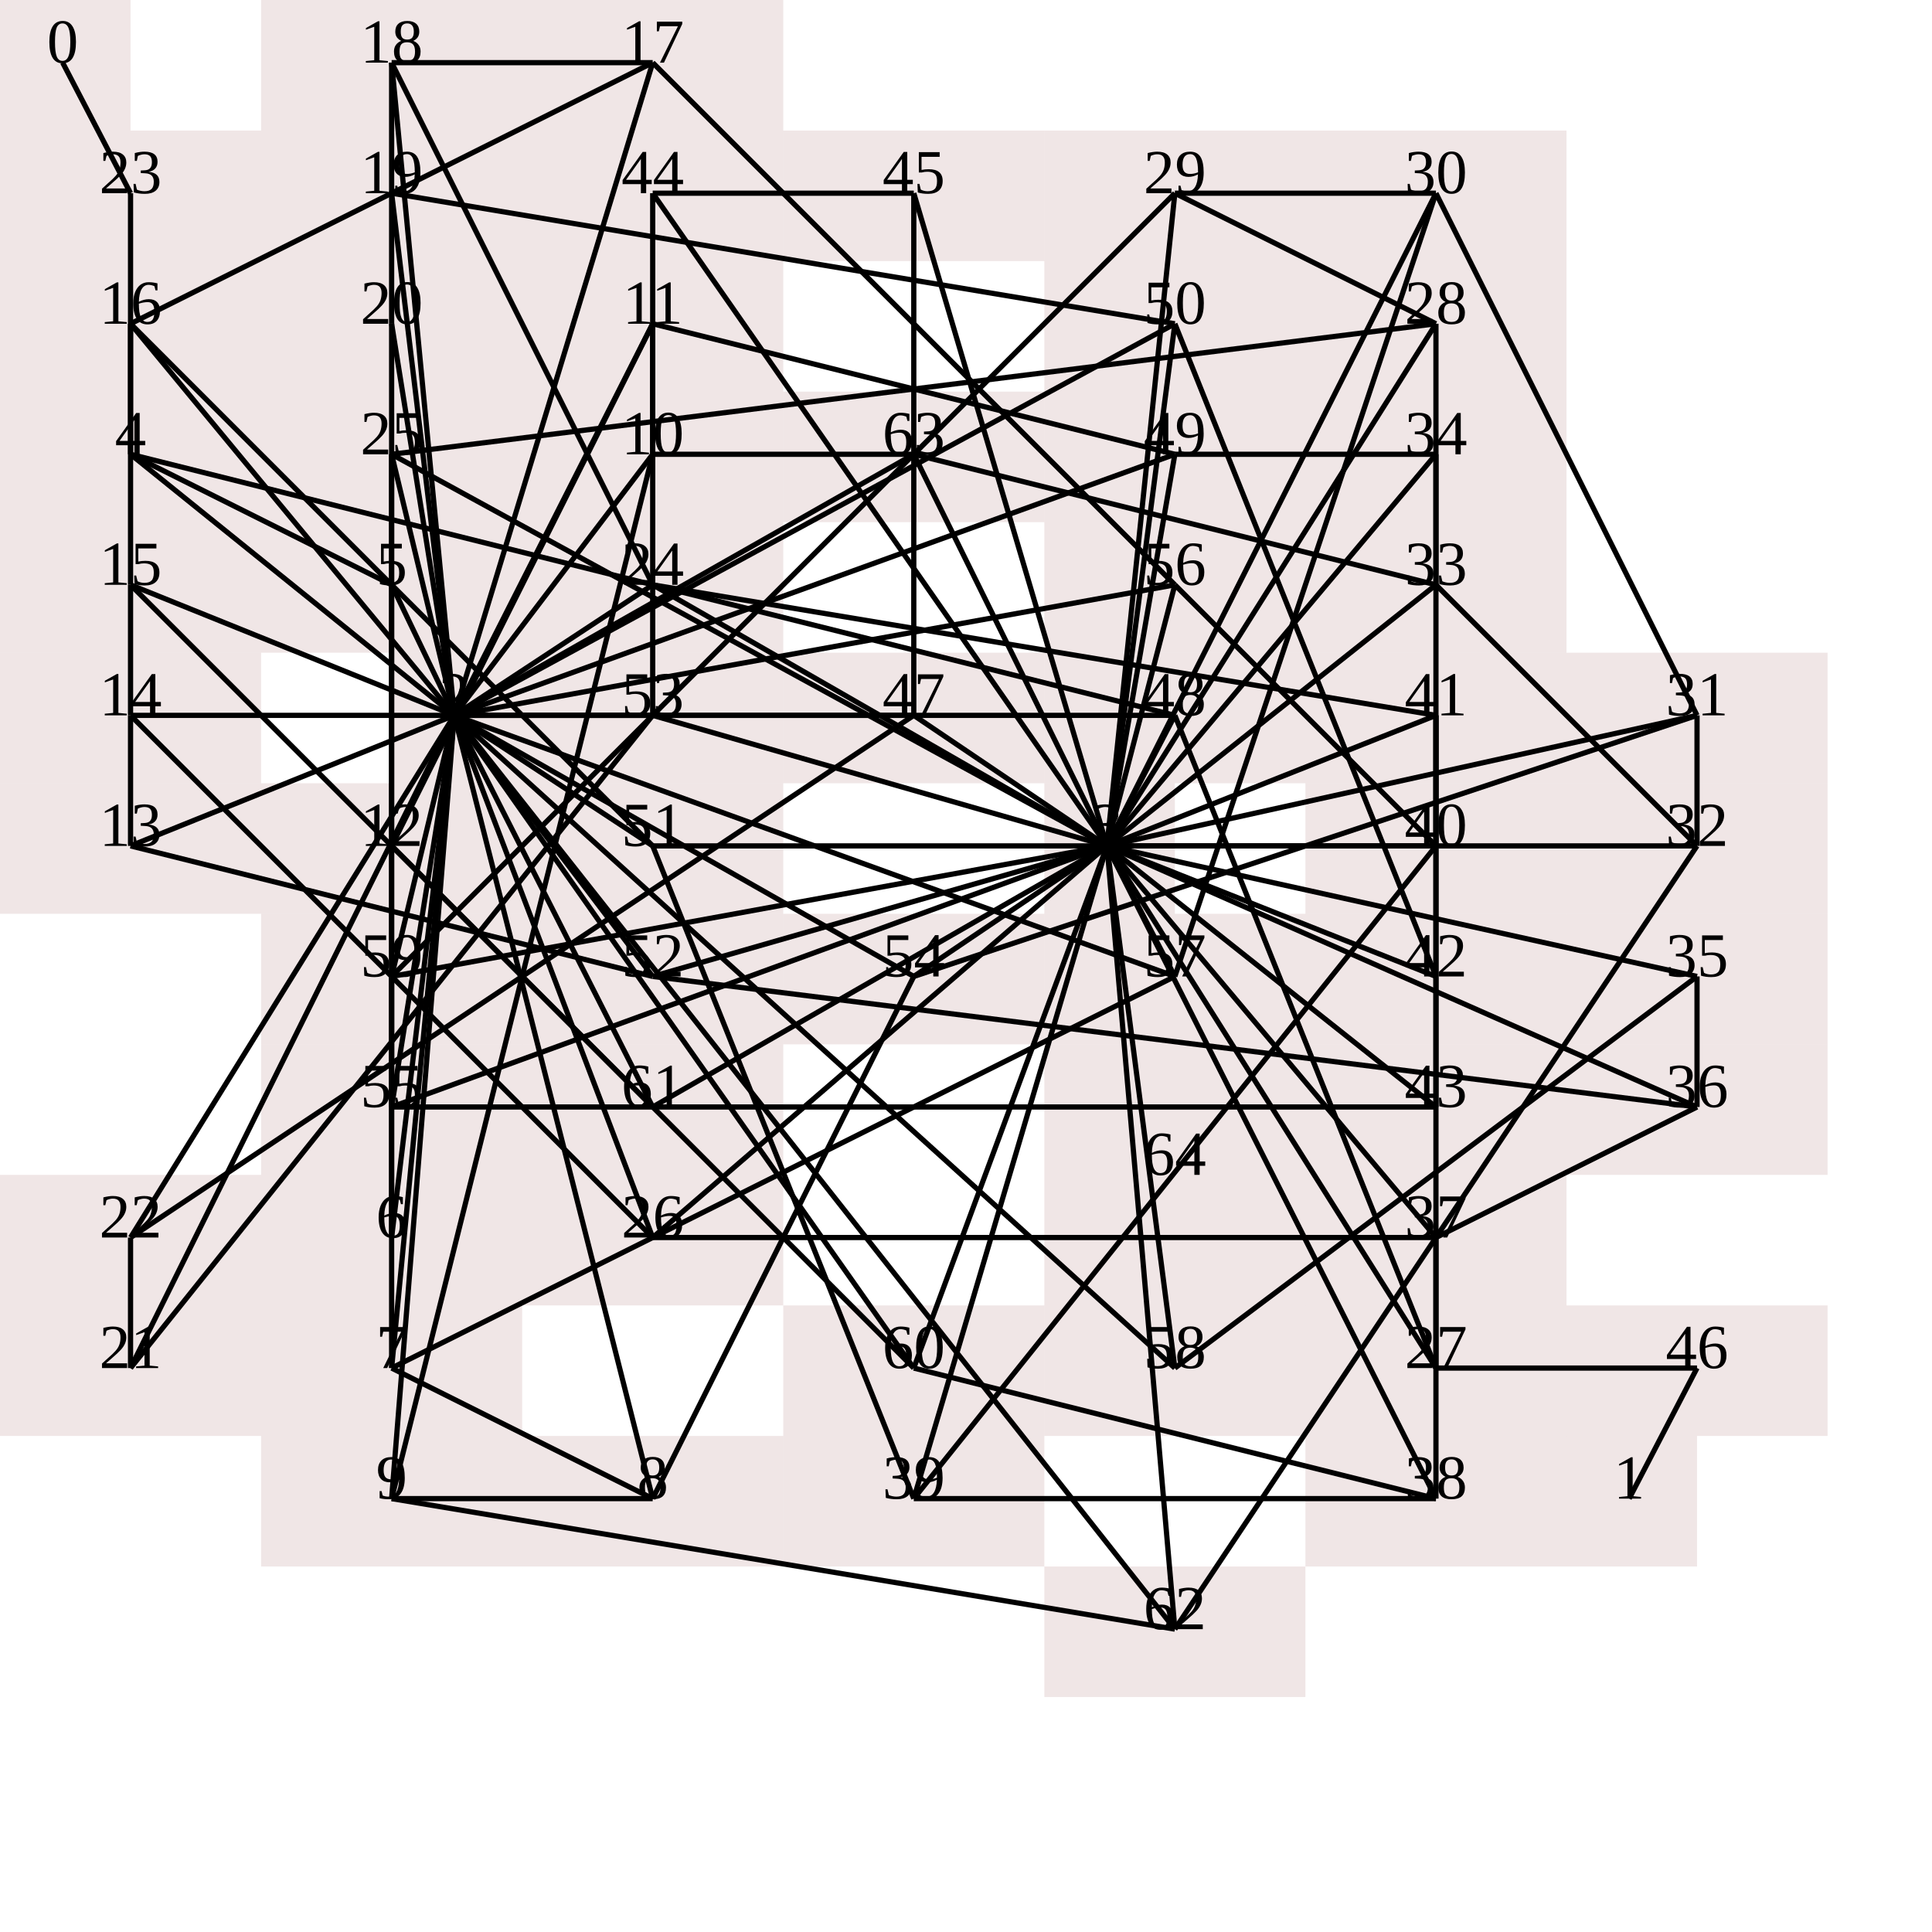
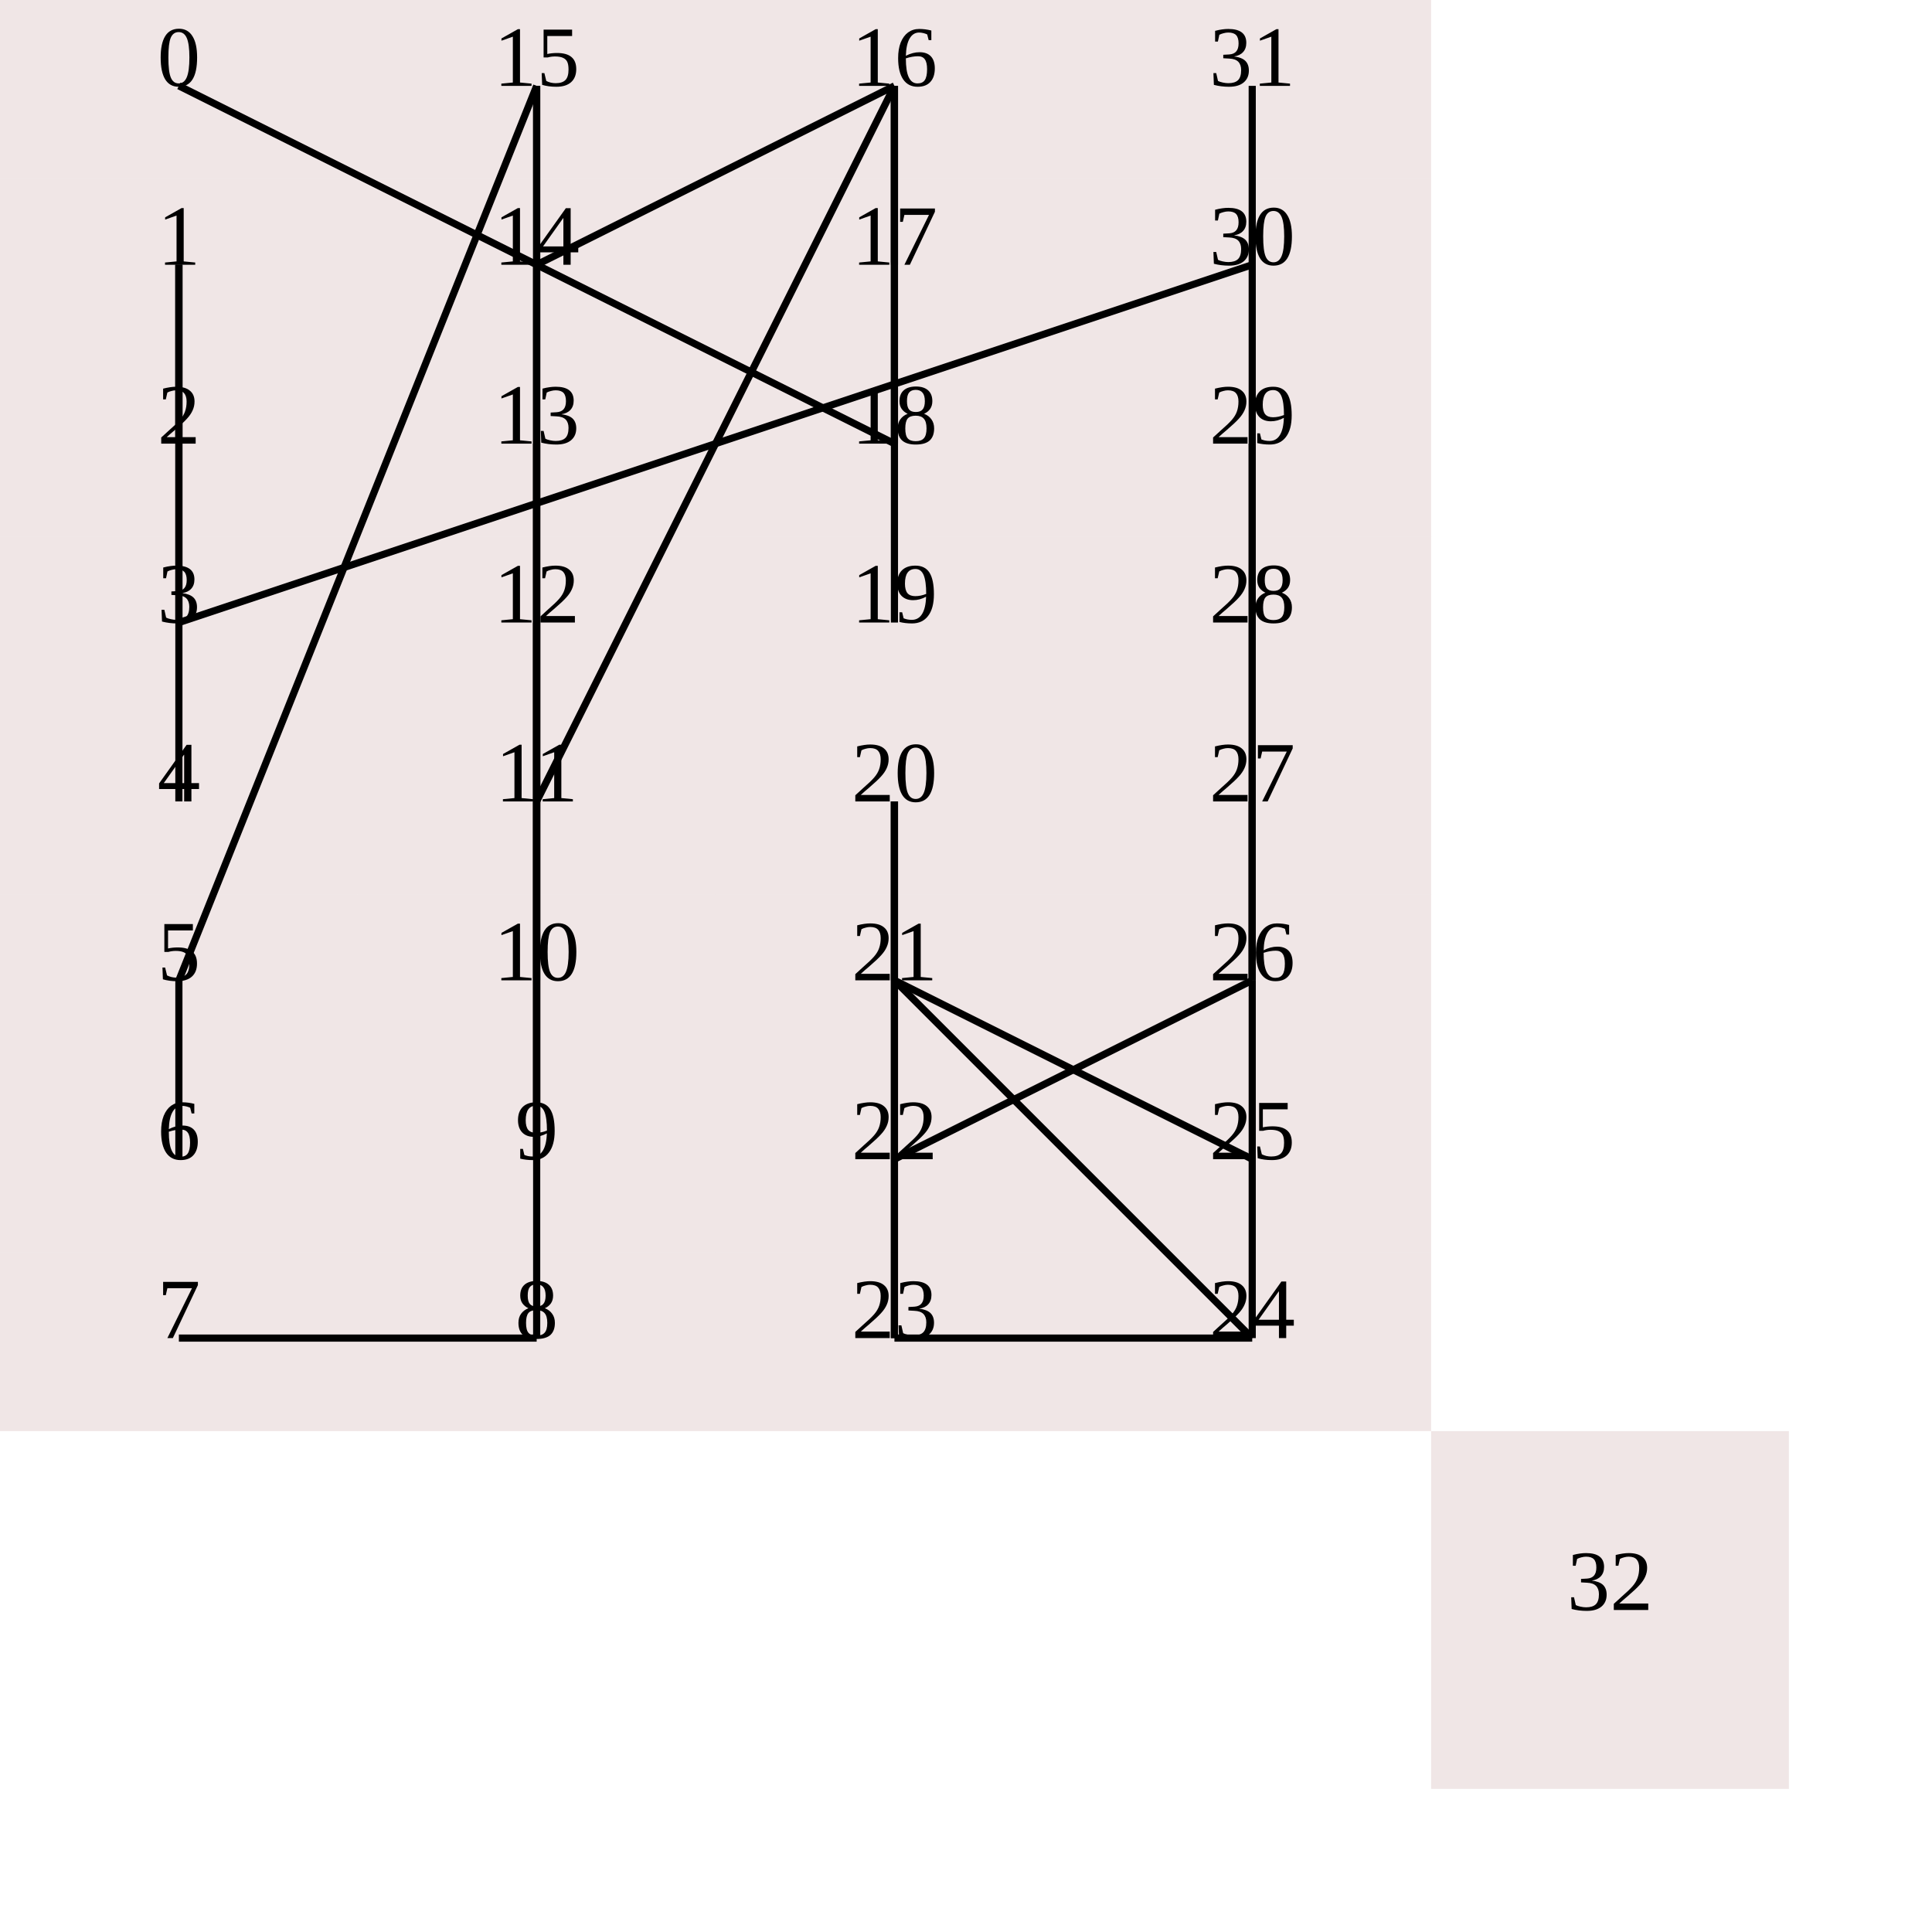
- <svg xmlns="http://www.w3.org/2000/svg" width="370" height="370">
-   <rect x="0" y="0" width="370" height="370" fill="rgb(255,255,255)" />
-   <rect x="0" y="0" width="350" height="350" fill="rgba(255,255,255,1)" />
-   <rect x="0" y="0" width="25" height="25" fill="rgba(100,0,0,0.1)" />
-   <text x="12" y="12" text-anchor="middle" alignment-baseline="middle" fill="black">0</text>
-   <rect x="300" y="275" width="25" height="25" fill="rgba(100,0,0,0.1)" />
-   <text x="312" y="287" text-anchor="middle" alignment-baseline="middle" fill="black">1</text>
-   <rect x="75" y="125" width="25" height="25" fill="rgba(100,0,0,0.1)" />
-   <text x="87" y="137" text-anchor="middle" alignment-baseline="middle" fill="black">2</text>
-   <rect x="200" y="150" width="25" height="25" fill="rgba(100,0,0,0.1)" />
-   <text x="212" y="162" text-anchor="middle" alignment-baseline="middle" fill="black">3</text>
+ <svg xmlns="http://www.w3.org/2000/svg" width="270" height="270">
+   <rect x="0" y="0" width="270" height="270" fill="rgb(255,255,255)" />
+   <rect x="0" y="0" width="250" height="250" fill="rgba(255,255,255,1)" />
+   <rect x="0" y="0" width="50" height="25" fill="rgba(100,0,0,0.1)" />
+   <text x="25" y="12" text-anchor="middle" alignment-baseline="middle" fill="black">0</text>
+   <rect x="0" y="25" width="50" height="25" fill="rgba(100,0,0,0.1)" />
+   <text x="25" y="37" text-anchor="middle" alignment-baseline="middle" fill="black">1</text>
+   <rect x="0" y="50" width="50" height="25" fill="rgba(100,0,0,0.1)" />
+   <text x="25" y="62" text-anchor="middle" alignment-baseline="middle" fill="black">2</text>
  <rect x="0" y="75" width="50" height="25" fill="rgba(100,0,0,0.1)" />
-   <text x="25" y="87" text-anchor="middle" alignment-baseline="middle" fill="black">4</text>
+   <text x="25" y="87" text-anchor="middle" alignment-baseline="middle" fill="black">3</text>
+   <rect x="0" y="100" width="50" height="25" fill="rgba(100,0,0,0.1)" />
+   <text x="25" y="112" text-anchor="middle" alignment-baseline="middle" fill="black">4</text>
+   <rect x="0" y="125" width="50" height="25" fill="rgba(100,0,0,0.1)" />
+   <text x="25" y="137" text-anchor="middle" alignment-baseline="middle" fill="black">5</text>
+   <rect x="0" y="150" width="50" height="25" fill="rgba(100,0,0,0.1)" />
+   <text x="25" y="162" text-anchor="middle" alignment-baseline="middle" fill="black">6</text>
+   <rect x="0" y="175" width="50" height="25" fill="rgba(100,0,0,0.1)" />
+   <text x="25" y="187" text-anchor="middle" alignment-baseline="middle" fill="black">7</text>
+   <rect x="50" y="175" width="50" height="25" fill="rgba(100,0,0,0.1)" />
+   <text x="75" y="187" text-anchor="middle" alignment-baseline="middle" fill="black">8</text>
+   <rect x="50" y="150" width="50" height="25" fill="rgba(100,0,0,0.1)" />
+   <text x="75" y="162" text-anchor="middle" alignment-baseline="middle" fill="black">9</text>
+   <rect x="50" y="125" width="50" height="25" fill="rgba(100,0,0,0.1)" />
+   <text x="75" y="137" text-anchor="middle" alignment-baseline="middle" fill="black">10</text>
  <rect x="50" y="100" width="50" height="25" fill="rgba(100,0,0,0.1)" />
-   <text x="75" y="112" text-anchor="middle" alignment-baseline="middle" fill="black">5</text>
-   <rect x="50" y="225" width="50" height="25" fill="rgba(100,0,0,0.1)" />
-   <text x="75" y="237" text-anchor="middle" alignment-baseline="middle" fill="black">6</text>
-   <rect x="50" y="250" width="50" height="25" fill="rgba(100,0,0,0.1)" />
-   <text x="75" y="262" text-anchor="middle" alignment-baseline="middle" fill="black">7</text>
-   <rect x="100" y="275" width="50" height="25" fill="rgba(100,0,0,0.1)" />
-   <text x="125" y="287" text-anchor="middle" alignment-baseline="middle" fill="black">8</text>
-   <rect x="50" y="275" width="50" height="25" fill="rgba(100,0,0,0.1)" />
-   <text x="75" y="287" text-anchor="middle" alignment-baseline="middle" fill="black">9</text>
+   <text x="75" y="112" text-anchor="middle" alignment-baseline="middle" fill="black">11</text>
+   <rect x="50" y="75" width="50" height="25" fill="rgba(100,0,0,0.1)" />
+   <text x="75" y="87" text-anchor="middle" alignment-baseline="middle" fill="black">12</text>
+   <rect x="50" y="50" width="50" height="25" fill="rgba(100,0,0,0.1)" />
+   <text x="75" y="62" text-anchor="middle" alignment-baseline="middle" fill="black">13</text>
+   <rect x="50" y="25" width="50" height="25" fill="rgba(100,0,0,0.1)" />
+   <text x="75" y="37" text-anchor="middle" alignment-baseline="middle" fill="black">14</text>
+   <rect x="50" y="0" width="50" height="25" fill="rgba(100,0,0,0.1)" />
+   <text x="75" y="12" text-anchor="middle" alignment-baseline="middle" fill="black">15</text>
+   <rect x="100" y="0" width="50" height="25" fill="rgba(100,0,0,0.1)" />
+   <text x="125" y="12" text-anchor="middle" alignment-baseline="middle" fill="black">16</text>
+   <rect x="100" y="25" width="50" height="25" fill="rgba(100,0,0,0.1)" />
+   <text x="125" y="37" text-anchor="middle" alignment-baseline="middle" fill="black">17</text>
+   <rect x="100" y="50" width="50" height="25" fill="rgba(100,0,0,0.1)" />
+   <text x="125" y="62" text-anchor="middle" alignment-baseline="middle" fill="black">18</text>
  <rect x="100" y="75" width="50" height="25" fill="rgba(100,0,0,0.1)" />
-   <text x="125" y="87" text-anchor="middle" alignment-baseline="middle" fill="black">10</text>
-   <rect x="100" y="50" width="50" height="25" fill="rgba(100,0,0,0.1)" />
-   <text x="125" y="62" text-anchor="middle" alignment-baseline="middle" fill="black">11</text>
-   <rect x="50" y="150" width="50" height="25" fill="rgba(100,0,0,0.1)" />
-   <text x="75" y="162" text-anchor="middle" alignment-baseline="middle" fill="black">12</text>
-   <rect x="0" y="150" width="50" height="25" fill="rgba(100,0,0,0.1)" />
-   <text x="25" y="162" text-anchor="middle" alignment-baseline="middle" fill="black">13</text>
-   <rect x="0" y="125" width="50" height="25" fill="rgba(100,0,0,0.1)" />
-   <text x="25" y="137" text-anchor="middle" alignment-baseline="middle" fill="black">14</text>
-   <rect x="0" y="100" width="50" height="25" fill="rgba(100,0,0,0.1)" />
-   <text x="25" y="112" text-anchor="middle" alignment-baseline="middle" fill="black">15</text>
-   <rect x="0" y="50" width="50" height="25" fill="rgba(100,0,0,0.1)" />
-   <text x="25" y="62" text-anchor="middle" alignment-baseline="middle" fill="black">16</text>
-   <rect x="100" y="0" width="50" height="25" fill="rgba(100,0,0,0.1)" />
-   <text x="125" y="12" text-anchor="middle" alignment-baseline="middle" fill="black">17</text>
-   <rect x="50" y="0" width="50" height="25" fill="rgba(100,0,0,0.1)" />
-   <text x="75" y="12" text-anchor="middle" alignment-baseline="middle" fill="black">18</text>
-   <rect x="50" y="25" width="50" height="25" fill="rgba(100,0,0,0.1)" />
-   <text x="75" y="37" text-anchor="middle" alignment-baseline="middle" fill="black">19</text>
-   <rect x="50" y="50" width="50" height="25" fill="rgba(100,0,0,0.1)" />
-   <text x="75" y="62" text-anchor="middle" alignment-baseline="middle" fill="black">20</text>
-   <rect x="0" y="250" width="50" height="25" fill="rgba(100,0,0,0.1)" />
-   <text x="25" y="262" text-anchor="middle" alignment-baseline="middle" fill="black">21</text>
-   <rect x="0" y="225" width="50" height="25" fill="rgba(100,0,0,0.1)" />
-   <text x="25" y="237" text-anchor="middle" alignment-baseline="middle" fill="black">22</text>
-   <rect x="0" y="25" width="50" height="25" fill="rgba(100,0,0,0.1)" />
-   <text x="25" y="37" text-anchor="middle" alignment-baseline="middle" fill="black">23</text>
+   <text x="125" y="87" text-anchor="middle" alignment-baseline="middle" fill="black">19</text>
  <rect x="100" y="100" width="50" height="25" fill="rgba(100,0,0,0.1)" />
-   <text x="125" y="112" text-anchor="middle" alignment-baseline="middle" fill="black">24</text>
-   <rect x="50" y="75" width="50" height="25" fill="rgba(100,0,0,0.1)" />
-   <text x="75" y="87" text-anchor="middle" alignment-baseline="middle" fill="black">25</text>
-   <rect x="100" y="225" width="50" height="25" fill="rgba(100,0,0,0.1)" />
-   <text x="125" y="237" text-anchor="middle" alignment-baseline="middle" fill="black">26</text>
-   <rect x="250" y="250" width="50" height="25" fill="rgba(100,0,0,0.1)" />
-   <text x="275" y="262" text-anchor="middle" alignment-baseline="middle" fill="black">27</text>
-   <rect x="250" y="50" width="50" height="25" fill="rgba(100,0,0,0.1)" />
-   <text x="275" y="62" text-anchor="middle" alignment-baseline="middle" fill="black">28</text>
-   <rect x="200" y="25" width="50" height="25" fill="rgba(100,0,0,0.1)" />
-   <text x="225" y="37" text-anchor="middle" alignment-baseline="middle" fill="black">29</text>
-   <rect x="250" y="25" width="50" height="25" fill="rgba(100,0,0,0.1)" />
-   <text x="275" y="37" text-anchor="middle" alignment-baseline="middle" fill="black">30</text>
-   <rect x="300" y="125" width="50" height="25" fill="rgba(100,0,0,0.1)" />
-   <text x="325" y="137" text-anchor="middle" alignment-baseline="middle" fill="black">31</text>
-   <rect x="300" y="150" width="50" height="25" fill="rgba(100,0,0,0.1)" />
-   <text x="325" y="162" text-anchor="middle" alignment-baseline="middle" fill="black">32</text>
-   <rect x="250" y="100" width="50" height="25" fill="rgba(100,0,0,0.1)" />
-   <text x="275" y="112" text-anchor="middle" alignment-baseline="middle" fill="black">33</text>
-   <rect x="250" y="75" width="50" height="25" fill="rgba(100,0,0,0.1)" />
-   <text x="275" y="87" text-anchor="middle" alignment-baseline="middle" fill="black">34</text>
-   <rect x="300" y="175" width="50" height="25" fill="rgba(100,0,0,0.1)" />
-   <text x="325" y="187" text-anchor="middle" alignment-baseline="middle" fill="black">35</text>
-   <rect x="300" y="200" width="50" height="25" fill="rgba(100,0,0,0.1)" />
-   <text x="325" y="212" text-anchor="middle" alignment-baseline="middle" fill="black">36</text>
-   <rect x="250" y="225" width="50" height="25" fill="rgba(100,0,0,0.1)" />
-   <text x="275" y="237" text-anchor="middle" alignment-baseline="middle" fill="black">37</text>
-   <rect x="250" y="275" width="50" height="25" fill="rgba(100,0,0,0.1)" />
-   <text x="275" y="287" text-anchor="middle" alignment-baseline="middle" fill="black">38</text>
-   <rect x="150" y="275" width="50" height="25" fill="rgba(100,0,0,0.1)" />
-   <text x="175" y="287" text-anchor="middle" alignment-baseline="middle" fill="black">39</text>
-   <rect x="250" y="150" width="50" height="25" fill="rgba(100,0,0,0.1)" />
-   <text x="275" y="162" text-anchor="middle" alignment-baseline="middle" fill="black">40</text>
-   <rect x="250" y="125" width="50" height="25" fill="rgba(100,0,0,0.1)" />
-   <text x="275" y="137" text-anchor="middle" alignment-baseline="middle" fill="black">41</text>
-   <rect x="250" y="175" width="50" height="25" fill="rgba(100,0,0,0.1)" />
-   <text x="275" y="187" text-anchor="middle" alignment-baseline="middle" fill="black">42</text>
-   <rect x="250" y="200" width="50" height="25" fill="rgba(100,0,0,0.1)" />
-   <text x="275" y="212" text-anchor="middle" alignment-baseline="middle" fill="black">43</text>
-   <rect x="100" y="25" width="50" height="25" fill="rgba(100,0,0,0.1)" />
-   <text x="125" y="37" text-anchor="middle" alignment-baseline="middle" fill="black">44</text>
+   <text x="125" y="112" text-anchor="middle" alignment-baseline="middle" fill="black">20</text>
+   <rect x="100" y="125" width="50" height="25" fill="rgba(100,0,0,0.1)" />
+   <text x="125" y="137" text-anchor="middle" alignment-baseline="middle" fill="black">21</text>
+   <rect x="100" y="150" width="50" height="25" fill="rgba(100,0,0,0.1)" />
+   <text x="125" y="162" text-anchor="middle" alignment-baseline="middle" fill="black">22</text>
+   <rect x="100" y="175" width="50" height="25" fill="rgba(100,0,0,0.1)" />
+   <text x="125" y="187" text-anchor="middle" alignment-baseline="middle" fill="black">23</text>
+   <rect x="150" y="175" width="50" height="25" fill="rgba(100,0,0,0.1)" />
+   <text x="175" y="187" text-anchor="middle" alignment-baseline="middle" fill="black">24</text>
+   <rect x="150" y="150" width="50" height="25" fill="rgba(100,0,0,0.1)" />
+   <text x="175" y="162" text-anchor="middle" alignment-baseline="middle" fill="black">25</text>
+   <rect x="150" y="125" width="50" height="25" fill="rgba(100,0,0,0.1)" />
+   <text x="175" y="137" text-anchor="middle" alignment-baseline="middle" fill="black">26</text>
+   <rect x="150" y="100" width="50" height="25" fill="rgba(100,0,0,0.1)" />
+   <text x="175" y="112" text-anchor="middle" alignment-baseline="middle" fill="black">27</text>
+   <rect x="150" y="75" width="50" height="25" fill="rgba(100,0,0,0.1)" />
+   <text x="175" y="87" text-anchor="middle" alignment-baseline="middle" fill="black">28</text>
+   <rect x="150" y="50" width="50" height="25" fill="rgba(100,0,0,0.1)" />
+   <text x="175" y="62" text-anchor="middle" alignment-baseline="middle" fill="black">29</text>
  <rect x="150" y="25" width="50" height="25" fill="rgba(100,0,0,0.1)" />
-   <text x="175" y="37" text-anchor="middle" alignment-baseline="middle" fill="black">45</text>
-   <rect x="300" y="250" width="50" height="25" fill="rgba(100,0,0,0.1)" />
-   <text x="325" y="262" text-anchor="middle" alignment-baseline="middle" fill="black">46</text>
-   <rect x="150" y="125" width="50" height="25" fill="rgba(100,0,0,0.1)" />
-   <text x="175" y="137" text-anchor="middle" alignment-baseline="middle" fill="black">47</text>
-   <rect x="200" y="125" width="50" height="25" fill="rgba(100,0,0,0.1)" />
-   <text x="225" y="137" text-anchor="middle" alignment-baseline="middle" fill="black">48</text>
-   <rect x="200" y="75" width="50" height="25" fill="rgba(100,0,0,0.1)" />
-   <text x="225" y="87" text-anchor="middle" alignment-baseline="middle" fill="black">49</text>
-   <rect x="200" y="50" width="50" height="25" fill="rgba(100,0,0,0.1)" />
-   <text x="225" y="62" text-anchor="middle" alignment-baseline="middle" fill="black">50</text>
-   <rect x="100" y="150" width="50" height="25" fill="rgba(100,0,0,0.1)" />
-   <text x="125" y="162" text-anchor="middle" alignment-baseline="middle" fill="black">51</text>
-   <rect x="100" y="175" width="50" height="25" fill="rgba(100,0,0,0.1)" />
-   <text x="125" y="187" text-anchor="middle" alignment-baseline="middle" fill="black">52</text>
-   <rect x="100" y="125" width="50" height="25" fill="rgba(100,0,0,0.1)" />
-   <text x="125" y="137" text-anchor="middle" alignment-baseline="middle" fill="black">53</text>
-   <rect x="150" y="175" width="50" height="25" fill="rgba(100,0,0,0.1)" />
-   <text x="175" y="187" text-anchor="middle" alignment-baseline="middle" fill="black">54</text>
-   <rect x="50" y="200" width="50" height="25" fill="rgba(100,0,0,0.1)" />
-   <text x="75" y="212" text-anchor="middle" alignment-baseline="middle" fill="black">55</text>
-   <rect x="200" y="100" width="50" height="25" fill="rgba(100,0,0,0.1)" />
-   <text x="225" y="112" text-anchor="middle" alignment-baseline="middle" fill="black">56</text>
-   <rect x="200" y="175" width="50" height="25" fill="rgba(100,0,0,0.1)" />
-   <text x="225" y="187" text-anchor="middle" alignment-baseline="middle" fill="black">57</text>
-   <rect x="200" y="250" width="50" height="25" fill="rgba(100,0,0,0.1)" />
-   <text x="225" y="262" text-anchor="middle" alignment-baseline="middle" fill="black">58</text>
-   <rect x="50" y="175" width="50" height="25" fill="rgba(100,0,0,0.1)" />
-   <text x="75" y="187" text-anchor="middle" alignment-baseline="middle" fill="black">59</text>
-   <rect x="150" y="250" width="50" height="25" fill="rgba(100,0,0,0.1)" />
-   <text x="175" y="262" text-anchor="middle" alignment-baseline="middle" fill="black">60</text>
-   <rect x="100" y="200" width="50" height="25" fill="rgba(100,0,0,0.1)" />
-   <text x="125" y="212" text-anchor="middle" alignment-baseline="middle" fill="black">61</text>
-   <rect x="200" y="300" width="50" height="25" fill="rgba(100,0,0,0.1)" />
-   <text x="225" y="312" text-anchor="middle" alignment-baseline="middle" fill="black">62</text>
-   <rect x="150" y="75" width="50" height="25" fill="rgba(100,0,0,0.1)" />
-   <text x="175" y="87" text-anchor="middle" alignment-baseline="middle" fill="black">63</text>
+   <text x="175" y="37" text-anchor="middle" alignment-baseline="middle" fill="black">30</text>
+   <rect x="150" y="0" width="50" height="25" fill="rgba(100,0,0,0.1)" />
+   <text x="175" y="12" text-anchor="middle" alignment-baseline="middle" fill="black">31</text>
  <rect x="200" y="200" width="50" height="50" fill="rgba(100,0,0,0.1)" />
-   <text x="225" y="225" text-anchor="middle" alignment-baseline="middle" fill="black">64</text>
-   <line x1="12" y1="12" x2="25" y2="37" stroke="black" stroke-width="1" />
-   <line x1="312" y1="287" x2="325" y2="262" stroke="black" stroke-width="1" />
-   <line x1="87" y1="137" x2="75" y2="212" stroke="black" stroke-width="1" />
-   <line x1="87" y1="137" x2="75" y2="87" stroke="black" stroke-width="1" />
-   <line x1="87" y1="137" x2="25" y2="262" stroke="black" stroke-width="1" />
-   <line x1="87" y1="137" x2="225" y2="187" stroke="black" stroke-width="1" />
-   <line x1="87" y1="137" x2="25" y2="237" stroke="black" stroke-width="1" />
-   <line x1="87" y1="137" x2="125" y2="237" stroke="black" stroke-width="1" />
-   <line x1="87" y1="137" x2="25" y2="137" stroke="black" stroke-width="1" />
-   <line x1="87" y1="137" x2="25" y2="162" stroke="black" stroke-width="1" />
-   <line x1="87" y1="137" x2="25" y2="87" stroke="black" stroke-width="1" />
-   <line x1="87" y1="137" x2="125" y2="187" stroke="black" stroke-width="1" />
-   <line x1="87" y1="137" x2="25" y2="62" stroke="black" stroke-width="1" />
-   <line x1="87" y1="137" x2="25" y2="112" stroke="black" stroke-width="1" />
-   <line x1="87" y1="137" x2="75" y2="12" stroke="black" stroke-width="1" />
-   <line x1="87" y1="137" x2="225" y2="62" stroke="black" stroke-width="1" />
-   <line x1="87" y1="137" x2="125" y2="137" stroke="black" stroke-width="1" />
-   <line x1="87" y1="137" x2="225" y2="87" stroke="black" stroke-width="1" />
-   <line x1="87" y1="137" x2="125" y2="12" stroke="black" stroke-width="1" />
-   <line x1="87" y1="137" x2="75" y2="62" stroke="black" stroke-width="1" />
-   <line x1="87" y1="137" x2="225" y2="112" stroke="black" stroke-width="1" />
-   <line x1="87" y1="137" x2="75" y2="37" stroke="black" stroke-width="1" />
-   <line x1="87" y1="137" x2="175" y2="87" stroke="black" stroke-width="1" />
-   <line x1="87" y1="137" x2="75" y2="162" stroke="black" stroke-width="1" />
-   <line x1="87" y1="137" x2="125" y2="162" stroke="black" stroke-width="1" />
-   <line x1="87" y1="137" x2="125" y2="112" stroke="black" stroke-width="1" />
-   <line x1="87" y1="137" x2="125" y2="212" stroke="black" stroke-width="1" />
-   <line x1="87" y1="137" x2="75" y2="187" stroke="black" stroke-width="1" />
-   <line x1="87" y1="137" x2="225" y2="137" stroke="black" stroke-width="1" />
-   <line x1="87" y1="137" x2="75" y2="112" stroke="black" stroke-width="1" />
-   <line x1="87" y1="137" x2="225" y2="312" stroke="black" stroke-width="1" />
-   <line x1="87" y1="137" x2="75" y2="262" stroke="black" stroke-width="1" />
-   <line x1="87" y1="137" x2="175" y2="187" stroke="black" stroke-width="1" />
-   <line x1="87" y1="137" x2="175" y2="262" stroke="black" stroke-width="1" />
-   <line x1="87" y1="137" x2="75" y2="237" stroke="black" stroke-width="1" />
-   <line x1="87" y1="137" x2="75" y2="287" stroke="black" stroke-width="1" />
-   <line x1="87" y1="137" x2="225" y2="262" stroke="black" stroke-width="1" />
-   <line x1="87" y1="137" x2="125" y2="287" stroke="black" stroke-width="1" />
-   <line x1="87" y1="137" x2="125" y2="62" stroke="black" stroke-width="1" />
-   <line x1="87" y1="137" x2="175" y2="137" stroke="black" stroke-width="1" />
-   <line x1="87" y1="137" x2="125" y2="87" stroke="black" stroke-width="1" />
-   <line x1="212" y1="162" x2="75" y2="212" stroke="black" stroke-width="1" />
-   <line x1="212" y1="162" x2="175" y2="37" stroke="black" stroke-width="1" />
-   <line x1="212" y1="162" x2="275" y2="62" stroke="black" stroke-width="1" />
-   <line x1="212" y1="162" x2="75" y2="87" stroke="black" stroke-width="1" />
-   <line x1="212" y1="162" x2="275" y2="37" stroke="black" stroke-width="1" />
-   <line x1="212" y1="162" x2="225" y2="37" stroke="black" stroke-width="1" />
-   <line x1="212" y1="162" x2="325" y2="162" stroke="black" stroke-width="1" />
-   <line x1="212" y1="162" x2="325" y2="137" stroke="black" stroke-width="1" />
-   <line x1="212" y1="162" x2="225" y2="187" stroke="black" stroke-width="1" />
-   <line x1="212" y1="162" x2="275" y2="212" stroke="black" stroke-width="1" />
-   <line x1="212" y1="162" x2="125" y2="237" stroke="black" stroke-width="1" />
-   <line x1="212" y1="162" x2="275" y2="187" stroke="black" stroke-width="1" />
-   <line x1="212" y1="162" x2="125" y2="187" stroke="black" stroke-width="1" />
-   <line x1="212" y1="162" x2="225" y2="62" stroke="black" stroke-width="1" />
-   <line x1="212" y1="162" x2="125" y2="137" stroke="black" stroke-width="1" />
-   <line x1="212" y1="162" x2="225" y2="87" stroke="black" stroke-width="1" />
-   <line x1="212" y1="162" x2="125" y2="37" stroke="black" stroke-width="1" />
-   <line x1="212" y1="162" x2="225" y2="112" stroke="black" stroke-width="1" />
-   <line x1="212" y1="162" x2="325" y2="187" stroke="black" stroke-width="1" />
-   <line x1="212" y1="162" x2="175" y2="87" stroke="black" stroke-width="1" />
-   <line x1="212" y1="162" x2="275" y2="262" stroke="black" stroke-width="1" />
-   <line x1="212" y1="162" x2="125" y2="162" stroke="black" stroke-width="1" />
-   <line x1="212" y1="162" x2="275" y2="237" stroke="black" stroke-width="1" />
-   <line x1="212" y1="162" x2="325" y2="212" stroke="black" stroke-width="1" />
-   <line x1="212" y1="162" x2="175" y2="287" stroke="black" stroke-width="1" />
-   <line x1="212" y1="162" x2="125" y2="112" stroke="black" stroke-width="1" />
-   <line x1="212" y1="162" x2="125" y2="212" stroke="black" stroke-width="1" />
-   <line x1="212" y1="162" x2="275" y2="287" stroke="black" stroke-width="1" />
-   <line x1="212" y1="162" x2="75" y2="187" stroke="black" stroke-width="1" />
-   <line x1="212" y1="162" x2="275" y2="137" stroke="black" stroke-width="1" />
-   <line x1="212" y1="162" x2="275" y2="162" stroke="black" stroke-width="1" />
-   <line x1="212" y1="162" x2="225" y2="137" stroke="black" stroke-width="1" />
-   <line x1="212" y1="162" x2="275" y2="87" stroke="black" stroke-width="1" />
-   <line x1="212" y1="162" x2="275" y2="112" stroke="black" stroke-width="1" />
-   <line x1="212" y1="162" x2="225" y2="312" stroke="black" stroke-width="1" />
-   <line x1="212" y1="162" x2="175" y2="187" stroke="black" stroke-width="1" />
-   <line x1="212" y1="162" x2="175" y2="262" stroke="black" stroke-width="1" />
-   <line x1="212" y1="162" x2="225" y2="262" stroke="black" stroke-width="1" />
-   <line x1="212" y1="162" x2="175" y2="137" stroke="black" stroke-width="1" />
-   <line x1="25" y1="87" x2="75" y2="112" stroke="black" stroke-width="1" />
-   <line x1="25" y1="87" x2="25" y2="37" stroke="black" stroke-width="1" />
-   <line x1="25" y1="87" x2="225" y2="137" stroke="black" stroke-width="1" />
+   <text x="225" y="225" text-anchor="middle" alignment-baseline="middle" fill="black">32</text>
+   <line x1="25" y1="12" x2="125" y2="62" stroke="black" stroke-width="1" />
+   <line x1="25" y1="37" x2="25" y2="87" stroke="black" stroke-width="1" />
+   <line x1="25" y1="37" x2="25" y2="112" stroke="black" stroke-width="1" />
+   <line x1="25" y1="37" x2="25" y2="62" stroke="black" stroke-width="1" />
+   <line x1="25" y1="87" x2="175" y2="37" stroke="black" stroke-width="1" />
+   <line x1="25" y1="137" x2="75" y2="12" stroke="black" stroke-width="1" />
+   <line x1="25" y1="137" x2="25" y2="162" stroke="black" stroke-width="1" />
+   <line x1="25" y1="187" x2="75" y2="187" stroke="black" stroke-width="1" />
+   <line x1="75" y1="187" x2="75" y2="12" stroke="black" stroke-width="1" />
+   <line x1="75" y1="162" x2="75" y2="112" stroke="black" stroke-width="1" />
+   <line x1="75" y1="162" x2="75" y2="87" stroke="black" stroke-width="1" />
+   <line x1="75" y1="162" x2="75" y2="137" stroke="black" stroke-width="1" />
+   <line x1="75" y1="137" x2="75" y2="37" stroke="black" stroke-width="1" />
+   <line x1="75" y1="137" x2="75" y2="62" stroke="black" stroke-width="1" />
  <line x1="75" y1="112" x2="75" y2="87" stroke="black" stroke-width="1" />
-   <line x1="75" y1="112" x2="75" y2="237" stroke="black" stroke-width="1" />
-   <line x1="75" y1="237" x2="75" y2="262" stroke="black" stroke-width="1" />
-   <line x1="75" y1="237" x2="75" y2="187" stroke="black" stroke-width="1" />
-   <line x1="75" y1="262" x2="225" y2="187" stroke="black" stroke-width="1" />
-   <line x1="75" y1="262" x2="125" y2="287" stroke="black" stroke-width="1" />
-   <line x1="125" y1="287" x2="175" y2="187" stroke="black" stroke-width="1" />
-   <line x1="125" y1="287" x2="75" y2="287" stroke="black" stroke-width="1" />
-   <line x1="75" y1="287" x2="125" y2="87" stroke="black" stroke-width="1" />
-   <line x1="75" y1="287" x2="225" y2="312" stroke="black" stroke-width="1" />
-   <line x1="125" y1="87" x2="125" y2="62" stroke="black" stroke-width="1" />
-   <line x1="125" y1="87" x2="175" y2="87" stroke="black" stroke-width="1" />
-   <line x1="125" y1="62" x2="225" y2="87" stroke="black" stroke-width="1" />
-   <line x1="125" y1="62" x2="75" y2="162" stroke="black" stroke-width="1" />
-   <line x1="75" y1="162" x2="125" y2="212" stroke="black" stroke-width="1" />
-   <line x1="25" y1="162" x2="125" y2="187" stroke="black" stroke-width="1" />
-   <line x1="25" y1="162" x2="25" y2="137" stroke="black" stroke-width="1" />
-   <line x1="25" y1="137" x2="125" y2="237" stroke="black" stroke-width="1" />
-   <line x1="25" y1="137" x2="25" y2="112" stroke="black" stroke-width="1" />
-   <line x1="25" y1="112" x2="175" y2="262" stroke="black" stroke-width="1" />
-   <line x1="25" y1="112" x2="25" y2="62" stroke="black" stroke-width="1" />
-   <line x1="25" y1="62" x2="125" y2="162" stroke="black" stroke-width="1" />
-   <line x1="25" y1="62" x2="125" y2="12" stroke="black" stroke-width="1" />
-   <line x1="125" y1="12" x2="225" y2="112" stroke="black" stroke-width="1" />
-   <line x1="125" y1="12" x2="75" y2="12" stroke="black" stroke-width="1" />
-   <line x1="75" y1="12" x2="125" y2="112" stroke="black" stroke-width="1" />
-   <line x1="75" y1="12" x2="75" y2="37" stroke="black" stroke-width="1" />
-   <line x1="75" y1="37" x2="225" y2="62" stroke="black" stroke-width="1" />
-   <line x1="75" y1="37" x2="75" y2="62" stroke="black" stroke-width="1" />
-   <line x1="75" y1="62" x2="75" y2="212" stroke="black" stroke-width="1" />
-   <line x1="25" y1="262" x2="125" y2="137" stroke="black" stroke-width="1" />
-   <line x1="25" y1="262" x2="25" y2="237" stroke="black" stroke-width="1" />
-   <line x1="25" y1="237" x2="175" y2="137" stroke="black" stroke-width="1" />
-   <line x1="125" y1="112" x2="275" y2="137" stroke="black" stroke-width="1" />
-   <line x1="75" y1="87" x2="275" y2="62" stroke="black" stroke-width="1" />
-   <line x1="125" y1="237" x2="275" y2="237" stroke="black" stroke-width="1" />
-   <line x1="275" y1="262" x2="225" y2="137" stroke="black" stroke-width="1" />
-   <line x1="275" y1="262" x2="275" y2="62" stroke="black" stroke-width="1" />
-   <line x1="275" y1="262" x2="325" y2="262" stroke="black" stroke-width="1" />
-   <line x1="275" y1="62" x2="225" y2="37" stroke="black" stroke-width="1" />
-   <line x1="225" y1="37" x2="75" y2="187" stroke="black" stroke-width="1" />
-   <line x1="225" y1="37" x2="275" y2="37" stroke="black" stroke-width="1" />
-   <line x1="275" y1="37" x2="325" y2="137" stroke="black" stroke-width="1" />
-   <line x1="275" y1="37" x2="225" y2="187" stroke="black" stroke-width="1" />
-   <line x1="325" y1="137" x2="175" y2="187" stroke="black" stroke-width="1" />
-   <line x1="325" y1="137" x2="325" y2="162" stroke="black" stroke-width="1" />
-   <line x1="325" y1="162" x2="275" y2="112" stroke="black" stroke-width="1" />
-   <line x1="325" y1="162" x2="225" y2="312" stroke="black" stroke-width="1" />
-   <line x1="275" y1="112" x2="275" y2="87" stroke="black" stroke-width="1" />
-   <line x1="275" y1="112" x2="175" y2="87" stroke="black" stroke-width="1" />
-   <line x1="275" y1="87" x2="225" y2="87" stroke="black" stroke-width="1" />
-   <line x1="325" y1="187" x2="225" y2="262" stroke="black" stroke-width="1" />
-   <line x1="325" y1="187" x2="325" y2="212" stroke="black" stroke-width="1" />
-   <line x1="325" y1="212" x2="125" y2="187" stroke="black" stroke-width="1" />
-   <line x1="325" y1="212" x2="275" y2="237" stroke="black" stroke-width="1" />
-   <line x1="275" y1="237" x2="275" y2="287" stroke="black" stroke-width="1" />
-   <line x1="275" y1="287" x2="175" y2="262" stroke="black" stroke-width="1" />
-   <line x1="275" y1="287" x2="175" y2="287" stroke="black" stroke-width="1" />
-   <line x1="175" y1="287" x2="275" y2="162" stroke="black" stroke-width="1" />
-   <line x1="175" y1="287" x2="125" y2="162" stroke="black" stroke-width="1" />
-   <line x1="275" y1="162" x2="225" y2="112" stroke="black" stroke-width="1" />
-   <line x1="275" y1="162" x2="275" y2="137" stroke="black" stroke-width="1" />
-   <line x1="275" y1="137" x2="275" y2="187" stroke="black" stroke-width="1" />
-   <line x1="275" y1="187" x2="225" y2="62" stroke="black" stroke-width="1" />
-   <line x1="275" y1="187" x2="275" y2="212" stroke="black" stroke-width="1" />
-   <line x1="275" y1="212" x2="75" y2="212" stroke="black" stroke-width="1" />
-   <line x1="125" y1="37" x2="125" y2="137" stroke="black" stroke-width="1" />
-   <line x1="125" y1="37" x2="175" y2="37" stroke="black" stroke-width="1" />
-   <line x1="175" y1="37" x2="175" y2="137" stroke="black" stroke-width="1" />
+   <line x1="75" y1="112" x2="125" y2="12" stroke="black" stroke-width="1" />
+   <line x1="75" y1="87" x2="75" y2="62" stroke="black" stroke-width="1" />
+   <line x1="75" y1="62" x2="75" y2="37" stroke="black" stroke-width="1" />
+   <line x1="75" y1="37" x2="125" y2="12" stroke="black" stroke-width="1" />
+   <line x1="75" y1="37" x2="75" y2="12" stroke="black" stroke-width="1" />
+   <line x1="125" y1="12" x2="125" y2="37" stroke="black" stroke-width="1" />
+   <line x1="125" y1="12" x2="125" y2="87" stroke="black" stroke-width="1" />
+   <line x1="125" y1="12" x2="125" y2="62" stroke="black" stroke-width="1" />
+   <line x1="125" y1="112" x2="125" y2="137" stroke="black" stroke-width="1" />
+   <line x1="125" y1="112" x2="125" y2="162" stroke="black" stroke-width="1" />
+   <line x1="125" y1="112" x2="125" y2="187" stroke="black" stroke-width="1" />
+   <line x1="125" y1="137" x2="175" y2="162" stroke="black" stroke-width="1" />
+   <line x1="125" y1="137" x2="175" y2="187" stroke="black" stroke-width="1" />
+   <line x1="125" y1="162" x2="175" y2="137" stroke="black" stroke-width="1" />
+   <line x1="125" y1="162" x2="125" y2="187" stroke="black" stroke-width="1" />
+   <line x1="125" y1="187" x2="175" y2="187" stroke="black" stroke-width="1" />
+   <line x1="175" y1="187" x2="175" y2="162" stroke="black" stroke-width="1" />
+   <line x1="175" y1="162" x2="175" y2="137" stroke="black" stroke-width="1" />
+   <line x1="175" y1="137" x2="175" y2="112" stroke="black" stroke-width="1" />
+   <line x1="175" y1="137" x2="175" y2="62" stroke="black" stroke-width="1" />
+   <line x1="175" y1="137" x2="175" y2="87" stroke="black" stroke-width="1" />
+   <line x1="175" y1="87" x2="175" y2="12" stroke="black" stroke-width="1" />
</svg>
